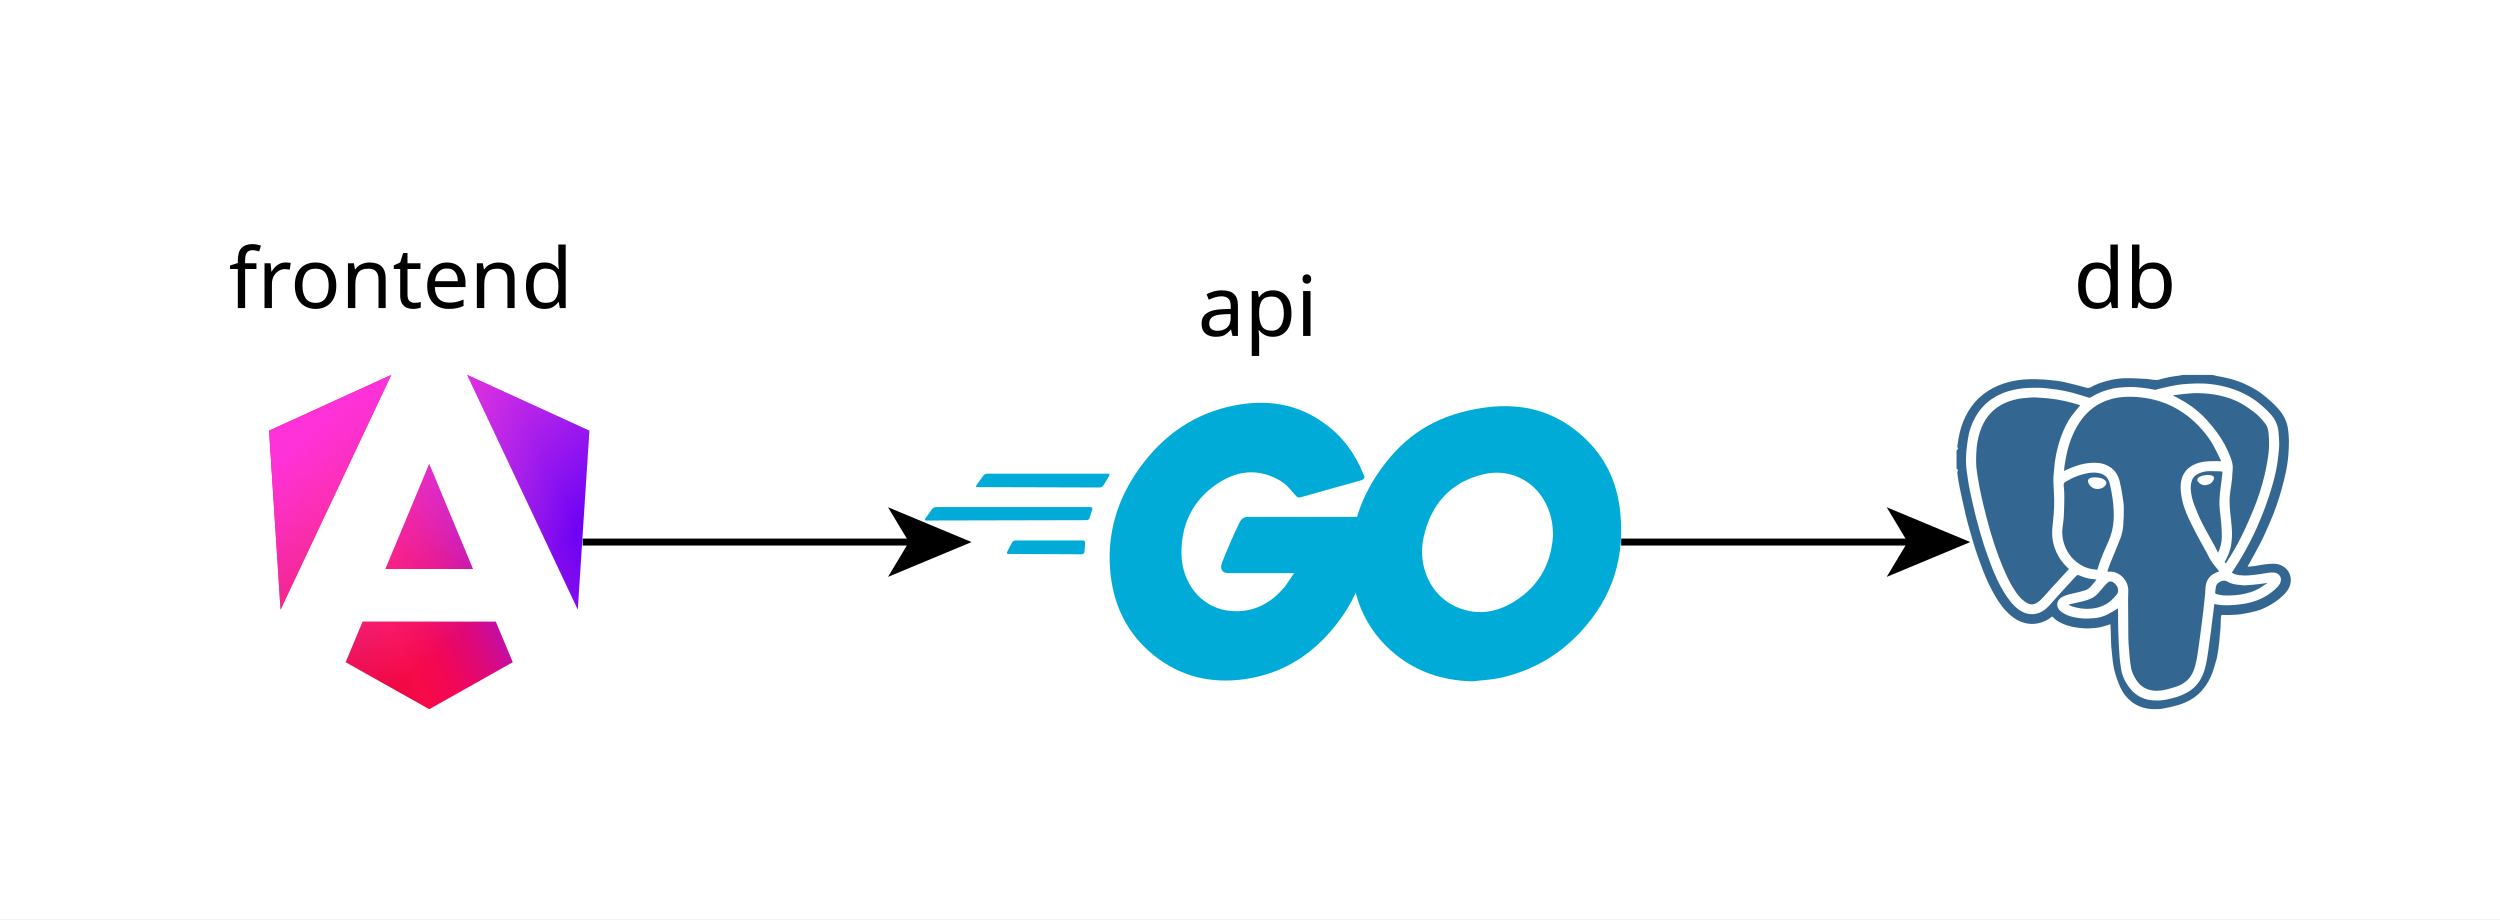
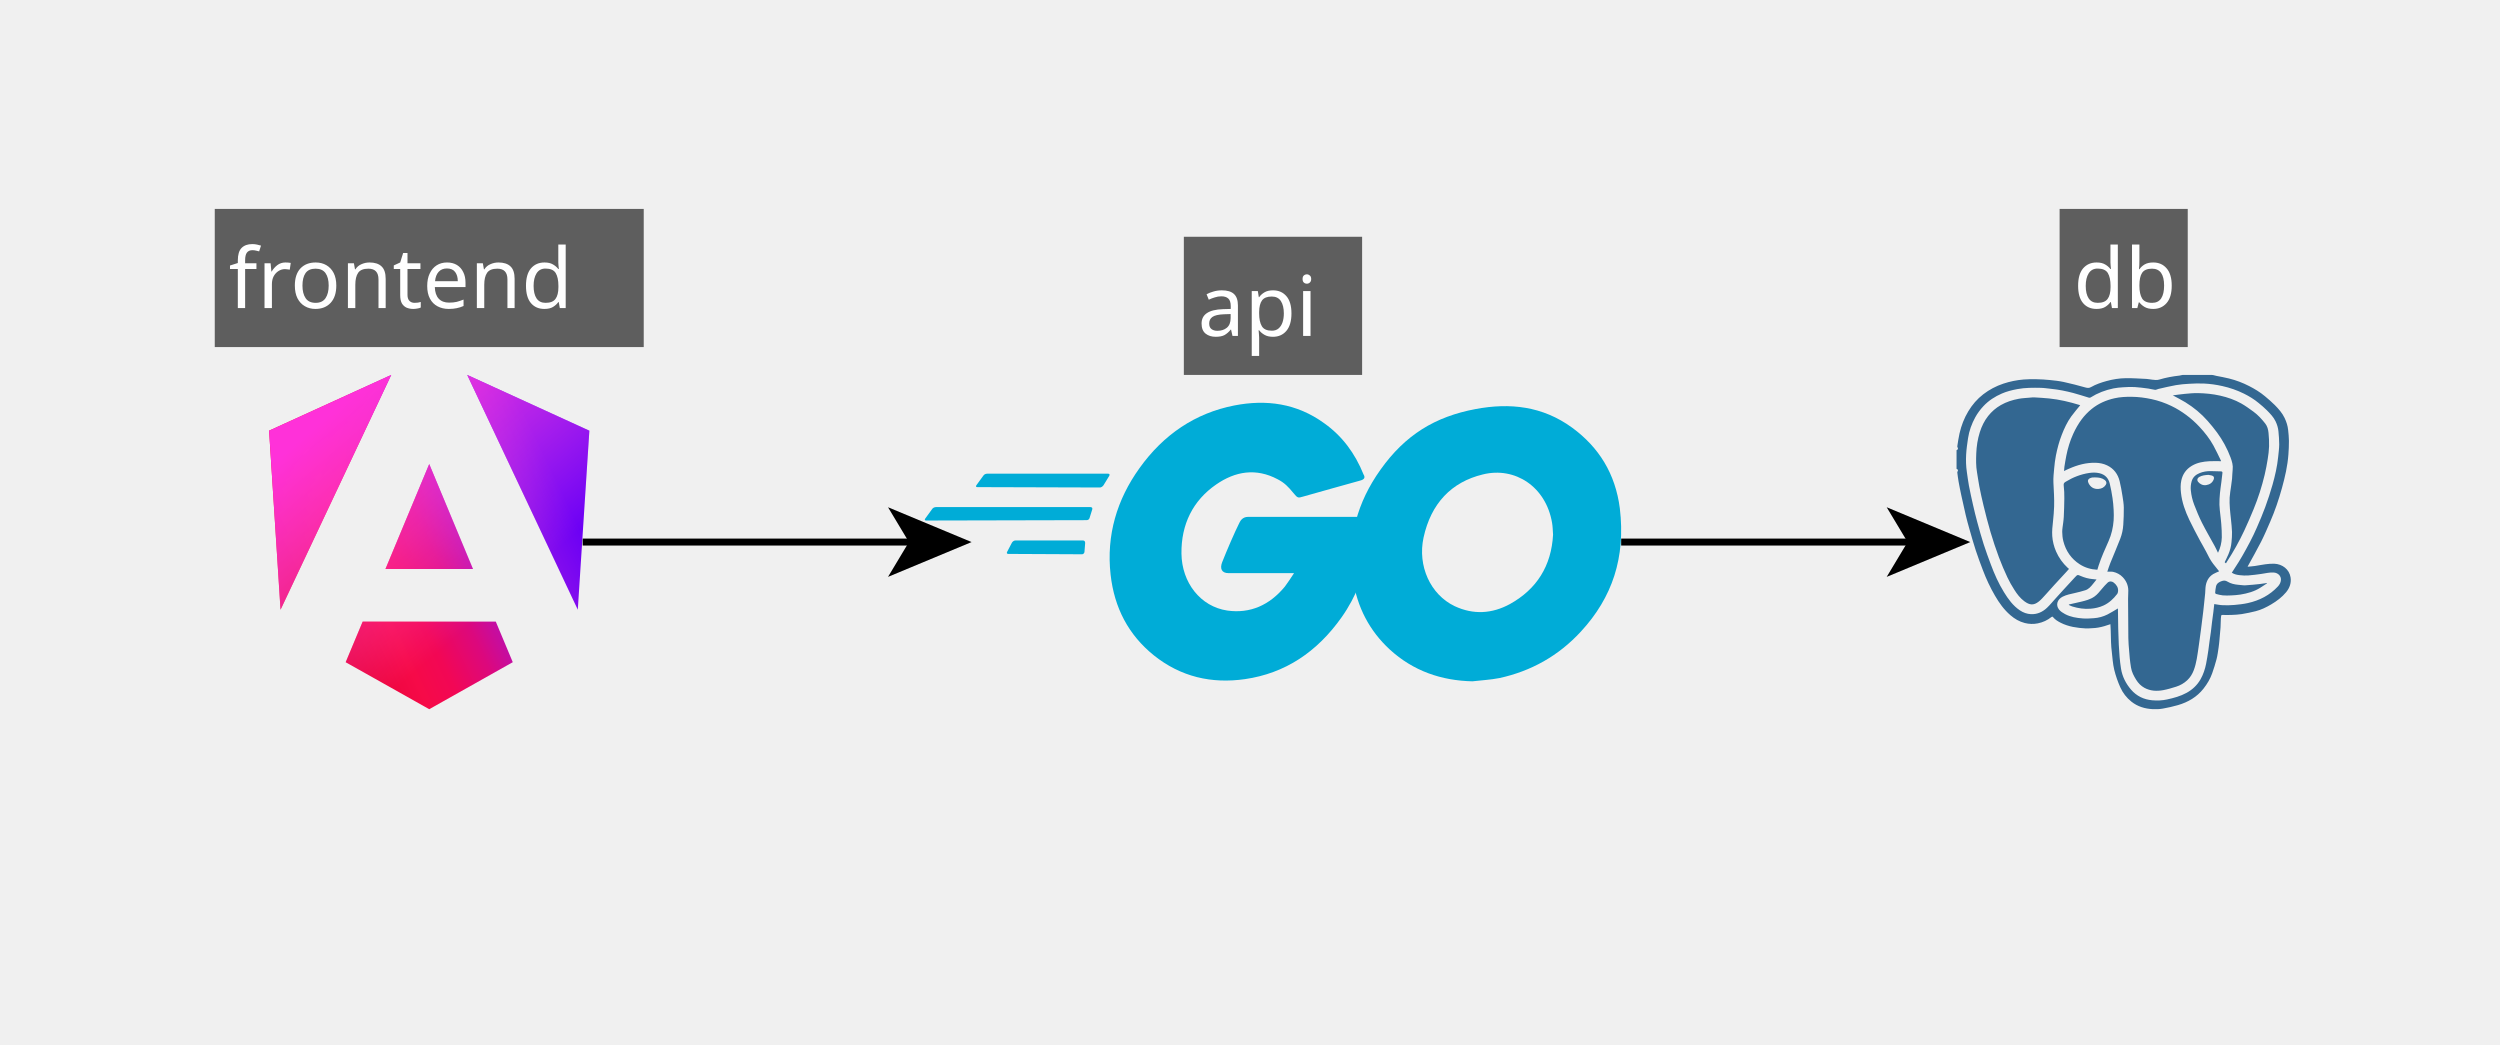
- <svg xmlns="http://www.w3.org/2000/svg" fill-opacity="1" color-rendering="auto" color-interpolation="auto" text-rendering="auto" stroke="black" stroke-linecap="square" width="359" stroke-miterlimit="10" shape-rendering="auto" stroke-opacity="1" fill="black" stroke-dasharray="none" font-weight="normal" stroke-width="1" height="132" font-family="'Dialog'" font-style="normal" stroke-linejoin="miter" font-size="12px" stroke-dashoffset="0" image-rendering="auto">
+ <svg xmlns="http://www.w3.org/2000/svg" fill-opacity="1" color-rendering="auto" color-interpolation="auto" text-rendering="auto" stroke="black" stroke-linecap="square" width="359" stroke-miterlimit="10" shape-rendering="auto" stroke-opacity="1" fill="black" stroke-dasharray="none" font-weight="normal" stroke-width="1" height="150" font-family="'Dialog'" font-style="normal" stroke-linejoin="miter" font-size="12px" stroke-dashoffset="0" image-rendering="auto">
  <defs id="genericDefs" />
  <g>
-     <g fill="white" text-rendering="geometricPrecision" shape-rendering="geometricPrecision" transform="translate(59,30)" stroke="white">
-       <rect x="-59" width="359" height="132" y="-30" clip-path="url(#clipPath2)" stroke="none" />
-     </g>
    <g id="y.node.0">
      <g />
    </g>
    <g id="y.node.1">
      <g text-rendering="geometricPrecision" shape-rendering="geometricPrecision" transform="matrix(1,0,0,1.0706,132.8002,54.6278)">
        <g>
          <svg opacity="1" writing-mode="lr-tb" shape-rendering="auto" stop-color="rgb(0, 0, 0)" glyph-orientation-horizontal="0deg" color-profile="auto" lighting-color="rgb(255, 255, 255)" color="rgb(0, 0, 0)" font-weight="400" alignment-baseline="auto" font-style="normal" color-interpolation-filters="linearrgb" text-anchor="start" stroke-linecap="butt" color-interpolation="srgb" font-variant="normal" word-spacing="normal" fill-opacity="1" text-rendering="auto" clip-path="none" text-decoration="none" letter-spacing="normal" viewBox="0 28 100 42" glyph-orientation-vertical="auto" display="inline" font-size-adjust="none" fill="rgb(0, 0, 0)" overflow="hidden" font-stretch="normal" stroke-dasharray="none" stroke-miterlimit="4" stop-opacity="1" color-rendering="auto" font-size="12" mask="none" direction="ltr" baseline-shift="baseline" pointer-events="visiblepainted" enable-background="accumulate" fill-rule="nonzero" image-rendering="auto" stroke-dashoffset="0" width="100" marker-end="none" clip="auto" cursor="auto" stroke="none" filter="none" visibility="visible" kerning="auto" stroke-width="1" font-family="&quot;Arial&quot;,&quot;Helvetica&quot;,sans-serif" flood-opacity="1" clip-rule="nonzero" src="none" height="42" unicode-bidi="normal" stroke-linejoin="miter" stroke-opacity="1" flood-color="rgb(0, 0, 0)" dominant-baseline="auto" marker-start="none" marker-mid="none">
            <g transform="translate(0,0)">
              <path fill="#00ACD7" d="M7.547 42.313c-.195 0-.244-.098-.146-.244l1.022-1.314c.097-.146.34-.244.536-.244H26.34c.195 0 .244.146.146.293l-.827 1.265c-.098.146-.341.293-.487.293zm-7.352 4.48c-.195 0-.244-.098-.146-.244l1.022-1.315c.098-.146.341-.243.536-.243h22.202c.194 0 .292.146.243.292l-.39 1.168c-.048.195-.243.293-.438.293zm11.782 4.479c-.194 0-.243-.146-.146-.292l.682-1.218c.097-.146.292-.292.487-.292h9.738c.194 0 .292.146.292.34l-.098 1.17c0 .194-.194.34-.34.34zm50.539-9.835c-3.067.779-5.161 1.363-8.18 2.142-.73.195-.779.243-1.412-.487-.73-.828-1.266-1.363-2.288-1.85-3.067-1.51-6.037-1.071-8.813.73-3.31 2.142-5.014 5.307-4.966 9.25.049 3.896 2.727 7.11 6.573 7.645 3.31.438 6.086-.73 8.277-3.213.438-.536.828-1.12 1.315-1.802h-9.397c-1.023 0-1.266-.633-.925-1.46.633-1.51 1.801-4.042 2.483-5.308.146-.292.487-.779 1.217-.779h17.723c-.098 1.315-.098 2.63-.293 3.944-.535 3.506-1.85 6.72-3.992 9.543-3.505 4.626-8.082 7.498-13.876 8.277-4.772.633-9.202-.292-13.097-3.213-3.603-2.727-5.648-6.33-6.184-10.81-.633-5.306.925-10.078 4.139-14.265 3.457-4.528 8.033-7.4 13.633-8.423 4.576-.828 8.958-.292 12.902 2.386 2.58 1.704 4.43 4.04 5.648 6.865.292.438.097.681-.487.828" />
              <path fill="#00ACD7" d="M78.632 68.361c-4.43-.097-8.472-1.363-11.88-4.284-2.873-2.483-4.674-5.648-5.258-9.397-.877-5.502.632-10.37 3.943-14.704 3.555-4.674 7.84-7.109 13.633-8.131 4.966-.876 9.64-.39 13.876 2.483 3.847 2.63 6.232 6.183 6.865 10.858.828 6.572-1.07 11.928-5.599 16.505-3.213 3.262-7.157 5.307-11.685 6.232-1.315.243-2.63.292-3.895.438m11.588-19.67c-.05-.633-.05-1.12-.146-1.607-.877-4.82-5.308-7.546-9.933-6.475-4.528 1.022-7.45 3.895-8.52 8.472-.877 3.797.973 7.644 4.479 9.202 2.678 1.168 5.356 1.022 7.936-.292 3.847-1.997 5.94-5.113 6.184-9.3" />
            </g>
          </svg>
        </g>
      </g>
      <g>
-         <g text-rendering="geometricPrecision" stroke-miterlimit="1.45" shape-rendering="geometricPrecision" font-family="'JetBrainsMono NF'" transform="matrix(1,0,0,1,59,30)" stroke-linecap="butt">
+         <g transform="matrix(1,0,0,1,59,30)" fill-opacity="0.608" fill="rgb(0,0,0)" text-rendering="geometricPrecision" shape-rendering="geometricPrecision" stroke="rgb(0,0,0)" stroke-opacity="0.608">
+           <rect x="111" width="25.6" height="19.84" y="4" stroke="none" />
+         </g>
+         <g stroke-linecap="butt" transform="matrix(1,0,0,1,59,30)" fill="white" text-rendering="geometricPrecision" font-family="'JetBrainsMono NF'" shape-rendering="geometricPrecision" stroke="white" stroke-miterlimit="1.45">
          <text x="113" xml:space="preserve" y="18.24" stroke="none">api</text>
        </g>
      </g>
    </g>
    <g id="y.node.2">
      <g text-rendering="geometricPrecision" shape-rendering="geometricPrecision" transform="matrix(0.4056,0,0,0.3939,278.9321,52.6585)">
        <g>
          <svg opacity="1" writing-mode="lr-tb" shape-rendering="auto" stop-color="rgb(0, 0, 0)" glyph-orientation-horizontal="0deg" color-profile="auto" lighting-color="rgb(255, 255, 255)" color="rgb(0, 0, 0)" font-weight="400" alignment-baseline="auto" font-style="normal" color-interpolation-filters="linearrgb" text-anchor="start" stroke-linecap="butt" color-interpolation="srgb" font-variant="normal" word-spacing="normal" fill-opacity="1" text-rendering="auto" clip-path="none" text-decoration="none" letter-spacing="normal" viewBox="0 0 128 128" glyph-orientation-vertical="auto" display="inline" font-size-adjust="none" fill="rgb(0, 0, 0)" overflow="hidden" font-stretch="normal" stroke-dasharray="none" stroke-miterlimit="4" stop-opacity="1" color-rendering="auto" font-size="12" mask="none" direction="ltr" baseline-shift="baseline" pointer-events="visiblepainted" enable-background="accumulate" fill-rule="nonzero" image-rendering="auto" stroke-dashoffset="0" width="128" marker-end="none" clip="auto" cursor="auto" stroke="none" filter="none" visibility="visible" kerning="auto" stroke-width="1" font-family="&quot;Arial&quot;,&quot;Helvetica&quot;,sans-serif" flood-opacity="1" clip-rule="nonzero" src="none" height="128" unicode-bidi="normal" stroke-linejoin="miter" stroke-opacity="1" flood-color="rgb(0, 0, 0)" dominant-baseline="auto" marker-start="none" marker-mid="none">
            <path fill="#336791" clip-rule="evenodd" d="M123.258 76.784c-.45-2.918-2.901-4.829-5.752-4.958-1.032-.047-2.08.061-3.109.192-1.243.158-2.471.438-3.711.623-.857.128-1.726.187-2.582.275l-.021-.111c1.598-3.018 3.263-6.003 4.775-9.064 1.159-2.348 2.151-4.781 3.176-7.194 1.696-3.998 3.051-8.12 4.173-12.309 1.075-4.011 1.995-8.066 2.284-12.227.116-1.662.196-3.331.187-4.995-.008-1.327-.151-2.656-.284-3.979-.15-1.516-.608-2.953-1.242-4.336-.836-1.822-2.132-3.317-3.496-4.737-1.092-1.137-2.293-2.173-3.484-3.208-1.698-1.477-3.607-2.656-5.59-3.703a32.18 32.18 0 00-7.09-2.75c-1.493-.381-3.02-.664-4.532-.966-.544-.11-1.089-.337-1.633-.337H85.086c-.37 0-.737.191-1.11.233-2.452.273-4.875.735-7.228 1.464-.88.273-1.684.101-2.52.024-.641-.059-1.271-.231-1.912-.263-2.442-.122-4.887-.301-7.328-.275-2.339.024-4.654.409-6.918 1.052-1.895.538-3.749 1.195-5.447 2.191-.727.426-1.303.346-2.055.129-2.527-.729-5.072-1.414-7.639-1.989-1.6-.358-3.245-.536-4.879-.707a57.214 57.214 0 00-4.718-.294c-1.538-.033-3.087-.032-4.618.104a30.16 30.16 0 00-7.158 1.513 23.813 23.813 0 00-7.086 3.865c-2.167 1.715-3.905 3.809-5.303 6.2-1.473 2.523-2.483 5.224-3.111 8.061-.34 1.537-.555 3.117-.788 4.678-.073.486.732.972-.268 1.456v6.794c1 .452.208.903.266 1.356.139 1.089.262 2.187.446 3.268.291 1.711.636 3.417.988 5.117a324.86 324.86 0 001.546 7.111c.396 1.72.847 3.43 1.319 5.131.721 2.598 1.431 5.201 2.246 7.77.757 2.387 1.624 4.74 2.484 7.093 1.191 3.255 2.617 6.405 4.327 9.424 1.479 2.614 3.169 5.062 5.436 7.076 1.494 1.327 3.157 2.347 5.093 2.857 1.521.4 3.067.448 4.624.129a10.979 10.979 0 004.824-2.311c.163-.134.342-.236.535.01.735.931 1.719 1.552 2.748 2.089 2.777 1.448 5.803 1.882 8.877 2.059.744.043 1.496-.064 2.246-.085 1.461-.04 2.881-.325 4.278-.729.732-.212 1.447-.481 2.192-.732.039.793.089 1.557.112 2.321l.104 4.166c.019.634.044 1.27.103 1.901.151 1.627.299 3.255.493 4.877.135 1.118.275 2.245.538 3.336a38.176 38.176 0 002.158 6.428 13.81 13.81 0 003.9 5.185c2.22 1.836 4.822 2.619 7.632 2.764 1.162.061 2.357.004 3.501-.204a49.01 49.01 0 005.387-1.275c3.591-1.084 6.695-2.956 9.014-5.981 1.32-1.724 2.404-3.589 3.1-5.648.574-1.701 1.115-3.419 1.545-5.16.34-1.372.508-2.787.715-4.188.137-.927.219-1.863.305-2.797.14-1.517.283-3.033.384-4.553.07-1.058.067-2.121.109-3.181.013-.323.065-.644.095-.966.028-.298.178-.401.482-.396 1.071.016 2.144.044 3.212-.004 1.197-.054 2.405-.105 3.583-.303a56.542 56.542 0 004.99-1.067c1.943-.508 3.725-1.418 5.44-2.455 1.998-1.207 3.819-2.623 5.297-4.447 1.285-1.591 1.894-3.43 1.584-5.438zm-3.412.982c-.066.915-.485 1.699-1.093 2.369-2.869 3.163-6.468 5.082-10.585 6.027-1.564.358-3.178.544-4.779.692a32.093 32.093 0 01-4.114.097c-1.006-.038-2.004-.268-3.032-.416-.103.94-.201 1.919-.32 2.896l-.479 3.745c-.145 1.187-.258 2.378-.407 3.564-.146 1.151-.328 2.298-.481 3.449-.143 1.072-.248 2.149-.407 3.219-.245 1.64-.479 3.284-.799 4.911-.384 1.945-.973 3.829-1.934 5.583-1.172 2.141-2.834 3.772-4.949 4.98-2.18 1.246-4.563 1.894-6.979 2.436-1.71.384-3.472.447-5.204.291-3.004-.272-5.568-1.557-7.506-3.886-1.85-2.223-3.102-4.771-3.55-7.655a63.102 63.102 0 01-.491-4.136 108.067 108.067 0 01-.299-4.62 250.203 250.203 0 01-.197-5.871c-.053-2.406-.07-4.812-.104-7.218l-.006-.092c-1.224.734-2.427 1.538-3.703 2.2a12.392 12.392 0 01-4.798 1.353c-1.318.1-2.653.191-3.965.086-2.151-.173-4.3-.51-6.226-1.569-.781-.43-1.596-.953-2.134-1.64-1.29-1.646-.672-3.726 1.273-4.727 1.344-.693 2.811-.982 4.268-1.319a44.368 44.368 0 003.761-1.029c1.222-.4 1.993-1.391 2.754-2.363l1.206-1.551c-.503-.053-.977-.107-1.451-.151-1.439-.136-2.812-.532-4.125-1.114-1.124-.497-1.141-.551-1.965.343-1.376 1.494-2.714 3.023-4.062 4.542-.992 1.117-1.978 2.241-2.965 3.361-.978 1.108-1.894 2.279-2.947 3.31-1.564 1.531-3.449 2.452-5.698 2.348-1.443-.066-2.764-.572-3.952-1.399-2.452-1.708-4.104-4.097-5.608-6.606-1.927-3.215-3.406-6.64-4.672-10.159-.876-2.432-1.756-4.866-2.521-7.333-.831-2.681-1.56-5.396-2.277-8.11a157.373 157.373 0 01-1.482-6.182 216.117 216.117 0 01-1.464-7.079c-.298-1.599-.471-3.221-.712-4.831-.325-2.17-.385-4.36-.267-6.539.105-1.963.387-3.921.667-5.871.388-2.698 1.277-5.244 2.556-7.648.783-1.473 1.755-2.812 2.879-4.056 1.845-2.042 4.078-3.518 6.562-4.626 1.736-.774 3.57-1.24 5.439-1.604 2.774-.54 5.573-.519 8.373-.461 1.224.025 2.443.248 3.666.369 2.633.262 5.214.816 7.762 1.5 1.857.498 3.676 1.143 5.518 1.703.185.056.456.051.607-.048 2.496-1.629 5.224-2.704 8.125-3.319 1.101-.233 2.237-.335 3.363-.407 1.369-.087 2.749-.167 4.115-.088 1.642.094 3.276.336 4.908.56.792.108 1.565.383 2.359.458.38.036.783-.242 1.185-.335 2.049-.473 4.089-1 6.156-1.374 1.539-.278 3.111-.409 4.676-.499 1.745-.1 3.503-.173 5.247-.089a36.66 36.66 0 016.555.923c2.677.623 5.245 1.528 7.686 2.784 1.824.938 3.558 2.026 5.119 3.364 1.023.878 2.07 1.745 2.994 2.723 1.14 1.206 2.303 2.413 3.018 3.958.538 1.165.922 2.371 1.028 3.647.132 1.586.292 3.178.277 4.766-.014 1.519-.221 3.037-.368 4.552-.334 3.454-1.085 6.833-1.997 10.167a116.972 116.972 0 01-2.589 8.17c-.879 2.481-1.893 4.917-2.918 7.343a80.07 80.07 0 01-2.458 5.303c-1.677 3.286-3.421 6.538-5.438 9.633-.348.535-.678 1.083-1.018 1.629.88.594 1.877.803 2.881.911.955.104 1.929.166 2.883.095 1.527-.113 3.049-.331 4.567-.544 1.504-.21 2.978-.638 4.522-.525 1.542.112 2.645 1.284 2.54 2.729zm-22.013-3.353c-.655-.846-1.323-1.682-1.964-2.538-1.006-1.344-1.729-2.845-2.455-4.353-.688-1.429-1.532-2.782-2.257-4.195-1.265-2.465-2.553-4.922-3.718-7.435-1.465-3.157-2.62-6.426-2.984-9.923-.154-1.48-.193-2.958.106-4.424.479-2.341 1.702-4.172 3.758-5.428 1.907-1.165 4.032-1.541 6.209-1.659 1.351-.073 2.708-.013 4.11-.013l-.047-.237c-.872-1.823-1.687-3.677-2.641-5.457-1.346-2.512-3.068-4.777-4.986-6.877-1.421-1.555-2.96-2.998-4.646-4.273-1.658-1.255-3.405-2.376-5.269-3.293-2.223-1.093-4.538-1.938-6.967-2.477-2.334-.518-4.683-.835-7.077-.861-2.042-.022-4.071.07-6.06.531-3.002.695-5.748 1.931-8.137 3.933a21.143 21.143 0 00-3.517 3.77c-1.196 1.643-2.161 3.417-2.986 5.277-1.132 2.552-1.909 5.208-2.44 7.938-.266 1.361-.474 2.734-.686 4.106-.074.48-.08.971-.123 1.521.369-.192.635-.34.907-.472l.885-.397c2.993-1.369 6.094-2.25 9.427-2.149 1.416.043 2.771.323 4.03.943 2.415 1.191 3.828 3.216 4.442 5.779.424 1.769.714 3.573.996 5.372.221 1.405.447 2.825.473 4.242.037 2.071-.068 4.146-.181 6.216a17.386 17.386 0 01-1.08 5.146c-1.12 2.993-2.368 5.937-3.534 8.913-.385.983-.681 2.001-1.045 3.082.562 0 1.018-.004 1.474.002.178.003.36.008.532.049 1.34.316 2.502.923 3.455 1.954 1.271 1.372 1.938 2.973 1.972 4.826.019 1.027-.089 2.057-.084 3.084.021 4.786.057 9.572.097 14.357.007.782.046 1.565.102 2.346.117 1.635.235 3.271.395 4.902.112 1.157.268 2.312.451 3.461.259 1.628 1 3.077 1.841 4.462.724 1.191 1.665 2.203 2.905 2.901 2.107 1.186 4.376 1.285 6.663.848 1.545-.295 3.062-.769 4.562-1.258a10.128 10.128 0 003.937-2.354c1.051-1.019 1.797-2.261 2.3-3.632.976-2.659 1.28-5.459 1.684-8.237.151-1.04.282-2.083.42-3.125.157-1.186.316-2.371.468-3.556.112-.883.214-1.768.322-2.651.154-1.268.317-2.535.464-3.804.113-.981.209-1.966.309-2.949.129-1.256.268-2.512.379-3.77.086-.955.051-1.927.22-2.864.311-1.718 1.123-3.18 2.646-4.125.637-.395 1.356-.655 2.063-.989l-.12-.186zm-57.597-7.052a17.526 17.526 0 01-1.354-5.622c-.128-1.825.089-3.643.276-5.46.182-1.76.333-3.528.386-5.296.088-2.906-.108-5.808-.247-8.712-.084-1.729.117-3.479.271-5.212.139-1.561.312-3.126.607-4.664.495-2.581 1.152-5.125 2.086-7.591.887-2.338 1.906-4.615 3.345-6.665.986-1.406 2.105-2.72 3.18-4.094l-.319-.113c-3.498-1.111-7.053-1.979-10.709-2.358-1.729-.179-3.464-.284-5.198-.387-.532-.032-1.072.04-1.606.091-1.322.126-2.66.176-3.961.424-2.214.421-4.338 1.129-6.305 2.282-1.766 1.035-3.249 2.373-4.491 3.978-1.372 1.772-2.295 3.776-2.958 5.913-.783 2.521-1.156 5.115-1.257 7.733-.088 2.295-.132 4.603.264 6.889.295 1.702.492 3.422.817 5.117.443 2.311.918 4.617 1.467 6.904.785 3.274 1.569 6.553 2.499 9.787.89 3.099 1.894 6.17 2.982 9.204.89 2.476 1.919 4.906 3.003 7.304.706 1.562 1.561 3.065 2.457 4.528.953 1.553 2.037 3.027 3.508 4.154 1.856 1.423 3.293 1.644 5.179.083.808-.669 1.491-1.495 2.194-2.282 1.117-1.25 2.195-2.534 3.307-3.788 1.416-1.598 2.85-3.179 4.273-4.769.301-.336.59-.682.883-1.022l-.484-.425a17.695 17.695 0 01-4.095-5.931zm53.688-47.569a61.488 61.488 0 013.309 4.204c2 2.809 3.598 5.842 4.775 9.087.521 1.43.937 2.874.751 4.439-.129 1.096-.118 2.208-.215 3.31-.081.917-.226 1.829-.345 2.743-.178 1.378-.436 2.752-.513 4.136-.073 1.317.003 2.648.086 3.968.084 1.341.265 2.676.388 4.015.139 1.518.326 3.036.369 4.557.035 1.249-.076 2.506-.185 3.753-.13 1.502-.511 2.956-1.079 4.351-.399.982-.876 1.934-1.327 2.917l.181.192.275.213.277-.496a93.621 93.621 0 006.222-11.493 186.333 186.333 0 003.287-7.766c1.624-4.064 2.909-8.242 3.903-12.503.446-1.913.787-3.855 1.09-5.797.236-1.518.433-3.054.477-4.586.047-1.625-.043-3.263-.193-4.884-.112-1.224-.414-2.456-1.181-3.451-1.233-1.602-2.564-3.134-4.201-4.346-1.378-1.021-2.751-2.068-4.23-2.927-2.345-1.36-4.883-2.266-7.535-2.883-2.588-.603-5.21-.863-7.849-.918-1.556-.033-3.119.134-4.672.28-1.407.132-2.805.357-4.222.543 1.52.855 3.019 1.615 4.433 2.511 2.973 1.883 5.637 4.149 7.924 6.831zM55.299 72.514c.961-3.073 2.27-6.007 3.538-8.959 1.028-2.394 1.59-4.916 1.777-7.506.093-1.277.067-2.57.004-3.851a44.628 44.628 0 00-.392-4.259c-.266-1.801-.569-3.603-.995-5.371-.462-1.913-1.627-3.245-3.623-3.736-1.216-.299-2.424-.287-3.653-.093-3.002.473-5.75 1.579-8.31 3.199-.515.326-.798.589-.709 1.328.188 1.565.229 3.155.222 4.735-.01 2.236-.105 4.472-.19 6.707-.028.728-.133 1.452-.211 2.177-.12 1.11-.351 2.219-.344 3.327.007 1.142.124 2.311.401 3.417.88 3.507 2.744 6.377 5.799 8.402 1.879 1.245 3.958 1.873 6.24 1.992.155-.524.293-1.019.446-1.509zm-3.586-30.087c-.402-.844-.172-1.543.76-1.867.227-.08.461-.165.697-.188.324-.032.654-.008.982-.008 1.182.006 2.319.171 3.295.923.626.482.794 1.122.389 1.779-.575.932-1.452 1.4-2.529 1.49-1.697.141-2.888-.65-3.594-2.129zm47.04-.308c.136-1.124.245-2.251.384-3.375.056-.452-.182-.574-.561-.585-1.192-.033-2.384-.075-3.576-.097-1.344-.024-2.652.192-3.896.703-1.38.568-2.431 1.478-2.86 2.98a9.042 9.042 0 00-.293 3.41 20.11 20.11 0 001.193 5.176c.834 2.221 1.707 4.441 2.75 6.569 1.413 2.881 3.012 5.67 4.513 8.507.401.757.738 1.547 1.156 2.431a13.783 13.783 0 001.351-5.622c.041-1.61-.088-3.227-.182-4.838-.059-.986-.198-1.966-.294-2.95-.134-1.371-.337-2.741-.368-4.115-.031-1.397.068-2.802.188-4.197.113-1.338.334-2.665.495-3.997zm-2.689-1.082c-.443 1.223-1.39 1.913-2.618 2.116-1.145.188-2.148-.235-2.894-1.148-.531-.65-.328-1.42.468-1.859.914-.506 1.919-.634 3.104-.711.322.059.807.108 1.268.24.669.189.916.692.672 1.362zm-35.422 37.66c-.655-.535-1.521-.566-2.144.021-.773.73-1.453 1.565-2.133 2.388-.785.951-1.521 1.94-2.534 2.677-1.474 1.071-3.192 1.515-4.919 1.935-1.373.334-2.752.644-4.129.965l-.017.178c.409.189.805.425 1.231.56 2.1.665 4.236.996 6.455.808 1.602-.136 3.128-.485 4.574-1.171 1.99-.943 3.521-2.437 4.823-4.175.218-.29.317-.719.343-1.093.089-1.321-.582-2.303-1.55-3.093zm51.751.526c-1.69.181-3.382.373-5.077.47-.818.047-1.648-.109-2.474-.176-1.385-.112-2.737-.42-3.908-1.16-.678-.427-1.241-.475-1.961-.233-1.028.346-1.867.872-2.115 1.986-.169.753-.23 1.533-.298 2.304-.013.136.157.386.287.42.793.209 1.59.456 2.401.529.996.09 2.01.061 3.013.011 1.083-.054 2.173-.124 3.24-.304 2.515-.422 4.948-1.11 7.109-2.536.779-.515 1.551-1.041 2.325-1.562l-.064-.11c-.826.123-1.648.273-2.478.361z" fill-rule="evenodd" />
          </svg>
        </g>
      </g>
      <g>
-         <g text-rendering="geometricPrecision" stroke-miterlimit="1.45" shape-rendering="geometricPrecision" font-family="'JetBrainsMono NF'" transform="matrix(1,0,0,1,59,30)" stroke-linecap="butt">
+         <g transform="matrix(1,0,0,1,59,30)" fill-opacity="0.608" fill="rgb(0,0,0)" text-rendering="geometricPrecision" shape-rendering="geometricPrecision" stroke="rgb(0,0,0)" stroke-opacity="0.608">
+           <rect x="236.76" width="18.4" height="19.84" y="0" stroke="none" />
+         </g>
+         <g stroke-linecap="butt" transform="matrix(1,0,0,1,59,30)" fill="white" text-rendering="geometricPrecision" font-family="'JetBrainsMono NF'" shape-rendering="geometricPrecision" stroke="white" stroke-miterlimit="1.45">
          <text x="238.76" xml:space="preserve" y="14.24" stroke="none">db</text>
        </g>
      </g>
    </g>
    <g id="y.node.3">
      <g text-rendering="geometricPrecision" shape-rendering="geometricPrecision" transform="matrix(0.2071,0,0,0.2042,38.6402,53.8401)">
        <g>
          <svg opacity="1" writing-mode="lr-tb" shape-rendering="auto" stop-color="rgb(0, 0, 0)" glyph-orientation-horizontal="0deg" color-profile="auto" lighting-color="rgb(255, 255, 255)" color="rgb(0, 0, 0)" font-weight="400" alignment-baseline="auto" font-style="normal" color-interpolation-filters="linearrgb" text-anchor="start" stroke-linecap="butt" color-interpolation="srgb" font-variant="normal" word-spacing="normal" fill-opacity="1" text-rendering="auto" clip-path="none" text-decoration="none" letter-spacing="normal" viewBox="0 0 223 236" glyph-orientation-vertical="auto" display="inline" font-size-adjust="none" fill="rgb(0, 0, 0)" overflow="hidden" font-stretch="normal" stroke-dasharray="none" stroke-miterlimit="4" stop-opacity="1" color-rendering="auto" font-size="12" mask="none" direction="ltr" baseline-shift="baseline" pointer-events="visiblepainted" enable-background="accumulate" fill-rule="nonzero" image-rendering="auto" stroke-dashoffset="0" width="223" marker-end="none" clip="auto" cursor="auto" stroke="none" filter="none" visibility="visible" kerning="auto" stroke-width="1" font-family="&quot;Arial&quot;,&quot;Helvetica&quot;,sans-serif" flood-opacity="1" clip-rule="nonzero" src="none" height="236" unicode-bidi="normal" stroke-linejoin="miter" stroke-opacity="1" flood-color="rgb(0, 0, 0)" dominant-baseline="auto" marker-start="none" marker-mid="none">
            <g clip-path="url(#svg3.a)">
              <path fill="url(#svg3.b)" d="m222.077 39.192-8.019 125.923L137.387 0zm-53.105 162.825-57.933 33.056-57.934-33.056 11.783-28.556h92.301zM111.039 62.675l30.357 73.803H80.681zM7.937 165.115 0 39.192 84.69 0z" />
              <path fill="url(#svg3.c)" d="m222.077 39.192-8.019 125.923L137.387 0zm-53.105 162.825-57.933 33.056-57.934-33.056 11.783-28.556h92.301zM111.039 62.675l30.357 73.803H80.681zM7.937 165.115 0 39.192 84.69 0z" />
            </g>
            <defs>
              <linearGradient y2="129.722" id="svg3.b" x1="49.009" x2="225.829" gradientUnits="userSpaceOnUse" y1="213.75">
                <stop stop-color="#E40035" />
                <stop offset=".24" stop-color="#F60A48" />
                <stop offset=".352" stop-color="#F20755" />
                <stop offset=".494" stop-color="#DC087D" />
                <stop offset=".745" stop-color="#9717E7" />
                <stop offset="1" stop-color="#6C00F5" />
              </linearGradient>
              <linearGradient y2="160.344" id="svg3.c" x1="41.025" x2="156.741" gradientUnits="userSpaceOnUse" y1="28.344">
                <stop stop-color="#FF31D9" />
                <stop offset="1" stop-color="#FF5BE1" stop-opacity="0" />
              </linearGradient>
              <clipPath id="svg3.a">
                <path fill="#fff" d="M0 0h223v236H0z" />
              </clipPath>
              <clipPath clipPathUnits="userSpaceOnUse" id="clipPath1">
-                 <path d="M0 0 L359 0 L359 132 L0 132 L0 0 Z" />
+                 <path d="M0 0 L359 0 L359 150 L0 150 L0 0 Z" />
              </clipPath>
              <clipPath clipPathUnits="userSpaceOnUse" id="clipPath2">
-                 <path d="M-59 -30 L300 -30 L300 102 L-59 102 L-59 -30 Z" />
+                 <path d="M0 0 L0 17 L59 17 L59 0 Z" />
              </clipPath>
              <clipPath clipPathUnits="userSpaceOnUse" id="clipPath3">
-                 <path d="M0 0 L0 17 L59 17 L59 0 Z" />
+                 <path d="M0 0 L0 17 L114 17 L114 0 Z" />
              </clipPath>
              <clipPath clipPathUnits="userSpaceOnUse" id="clipPath4">
-                 <path d="M0 0 L0 17 L114 17 L114 0 Z" />
-               </clipPath>
-               <clipPath clipPathUnits="userSpaceOnUse" id="clipPath5">
                <path d="M0 0 L0 17 L90 17 L90 0 Z" />
              </clipPath>
            </defs>
          </svg>
        </g>
      </g>
      <g>
-         <g text-rendering="geometricPrecision" stroke-miterlimit="1.45" shape-rendering="geometricPrecision" font-family="'JetBrainsMono NF'" transform="matrix(1,0,0,1,59,30)" stroke-linecap="butt">
+         <g transform="matrix(1,0,0,1,59,30)" fill-opacity="0.608" fill="rgb(0,0,0)" text-rendering="geometricPrecision" shape-rendering="geometricPrecision" stroke="rgb(0,0,0)" stroke-opacity="0.608">
+           <rect x="-28.16" width="61.6" height="19.84" y="0" stroke="none" />
+         </g>
+         <g stroke-linecap="butt" transform="matrix(1,0,0,1,59,30)" fill="white" text-rendering="geometricPrecision" font-family="'JetBrainsMono NF'" shape-rendering="geometricPrecision" stroke="white" stroke-miterlimit="1.45">
          <text x="-26.16" xml:space="preserve" y="14.24" stroke="none">frontend</text>
        </g>
      </g>
    </g>
    <g id="y.edge.1">
      <g text-rendering="geometricPrecision" stroke-miterlimit="1.45" shape-rendering="geometricPrecision" transform="matrix(1,0,0,1,59,30)" stroke-linecap="butt">
        <path fill="none" d="M173.8 47.84 L215.929 47.84" />
-       </g>
-       <g text-rendering="geometricPrecision" stroke-miterlimit="1.45" shape-rendering="geometricPrecision" transform="matrix(1,0,0,1,59,30)" stroke-linecap="butt">
        <path d="M223.929 47.84 L211.929 42.84 L214.929 47.84 L211.929 52.84 Z" stroke="none" />
      </g>
    </g>
    <g id="y.edge.0">
      <g text-rendering="geometricPrecision" stroke-miterlimit="1.45" shape-rendering="geometricPrecision" transform="matrix(1,0,0,1,59,30)" stroke-linecap="butt">
        <path fill="none" d="M24.672 47.84 L72.52 47.84" />
        <path d="M80.52 47.84 L68.52 42.84 L71.52 47.84 L68.52 52.84 Z" stroke="none" />
      </g>
    </g>
    <g visibility="hidden" id="tooltip.y.node.1" pointer-events="none">
      <g fill="rgb(195,212,232)" text-rendering="geometricPrecision" shape-rendering="geometricPrecision" font-family="sans-serif" stroke="rgb(195,212,232)">
-         <rect x="0" width="59" height="17" y="0" clip-path="url(#clipPath3)" stroke="none" />
-         <text fill="black" x="4" xml:space="preserve" y="13" clip-path="url(#clipPath3)" stroke="none">Go Logo</text>
+         <rect x="0" width="59" height="17" y="0" clip-path="url(#clipPath2)" stroke="none" />
+         <text fill="black" x="4" xml:space="preserve" y="13" clip-path="url(#clipPath2)" stroke="none">Go Logo</text>
      </g>
      <g fill="rgb(49,106,196)" text-rendering="geometricPrecision" shape-rendering="geometricPrecision" font-family="sans-serif" stroke="rgb(49,106,196)">
-         <path d="M0 0 L59 0 L59 17 L0 17 L0 0 ZM1 1 L58 1 L58 16 L1 16 L1 1 Z" fill-rule="evenodd" clip-path="url(#clipPath3)" stroke="none" />
+         <path d="M0 0 L59 0 L59 17 L0 17 L0 0 ZM1 1 L58 1 L58 16 L1 16 L1 1 Z" fill-rule="evenodd" clip-path="url(#clipPath2)" stroke="none" />
      </g>
    </g>
    <g visibility="hidden" id="tooltip.y.node.2" pointer-events="none">
      <g fill="rgb(195,212,232)" text-rendering="geometricPrecision" shape-rendering="geometricPrecision" font-family="sans-serif" stroke="rgb(195,212,232)">
-         <rect x="0" width="114" height="17" y="0" clip-path="url(#clipPath4)" stroke="none" />
-         <text fill="black" x="4" xml:space="preserve" y="13" clip-path="url(#clipPath4)" stroke="none">PostgreSQL Logo</text>
+         <rect x="0" width="114" height="17" y="0" clip-path="url(#clipPath3)" stroke="none" />
+         <text fill="black" x="4" xml:space="preserve" y="13" clip-path="url(#clipPath3)" stroke="none">PostgreSQL Logo</text>
      </g>
      <g fill="rgb(49,106,196)" text-rendering="geometricPrecision" shape-rendering="geometricPrecision" font-family="sans-serif" stroke="rgb(49,106,196)">
-         <path d="M0 0 L114 0 L114 17 L0 17 L0 0 ZM1 1 L113 1 L113 16 L1 16 L1 1 Z" fill-rule="evenodd" clip-path="url(#clipPath4)" stroke="none" />
+         <path d="M0 0 L114 0 L114 17 L0 17 L0 0 ZM1 1 L113 1 L113 16 L1 16 L1 1 Z" fill-rule="evenodd" clip-path="url(#clipPath3)" stroke="none" />
      </g>
    </g>
    <g visibility="hidden" id="tooltip.y.node.3" pointer-events="none">
      <g fill="rgb(195,212,232)" text-rendering="geometricPrecision" shape-rendering="geometricPrecision" font-family="sans-serif" stroke="rgb(195,212,232)">
-         <rect x="0" width="90" height="17" y="0" clip-path="url(#clipPath5)" stroke="none" />
-         <text fill="black" x="4" xml:space="preserve" y="13" clip-path="url(#clipPath5)" stroke="none">Angular Logo</text>
+         <rect x="0" width="90" height="17" y="0" clip-path="url(#clipPath4)" stroke="none" />
+         <text fill="black" x="4" xml:space="preserve" y="13" clip-path="url(#clipPath4)" stroke="none">Angular Logo</text>
      </g>
      <g fill="rgb(49,106,196)" text-rendering="geometricPrecision" shape-rendering="geometricPrecision" font-family="sans-serif" stroke="rgb(49,106,196)">
-         <path d="M0 0 L90 0 L90 17 L0 17 L0 0 ZM1 1 L89 1 L89 16 L1 16 L1 1 Z" fill-rule="evenodd" clip-path="url(#clipPath5)" stroke="none" />
+         <path d="M0 0 L90 0 L90 17 L0 17 L0 0 ZM1 1 L89 1 L89 16 L1 16 L1 1 Z" fill-rule="evenodd" clip-path="url(#clipPath4)" stroke="none" />
      </g>
    </g>
  </g>
</svg>
